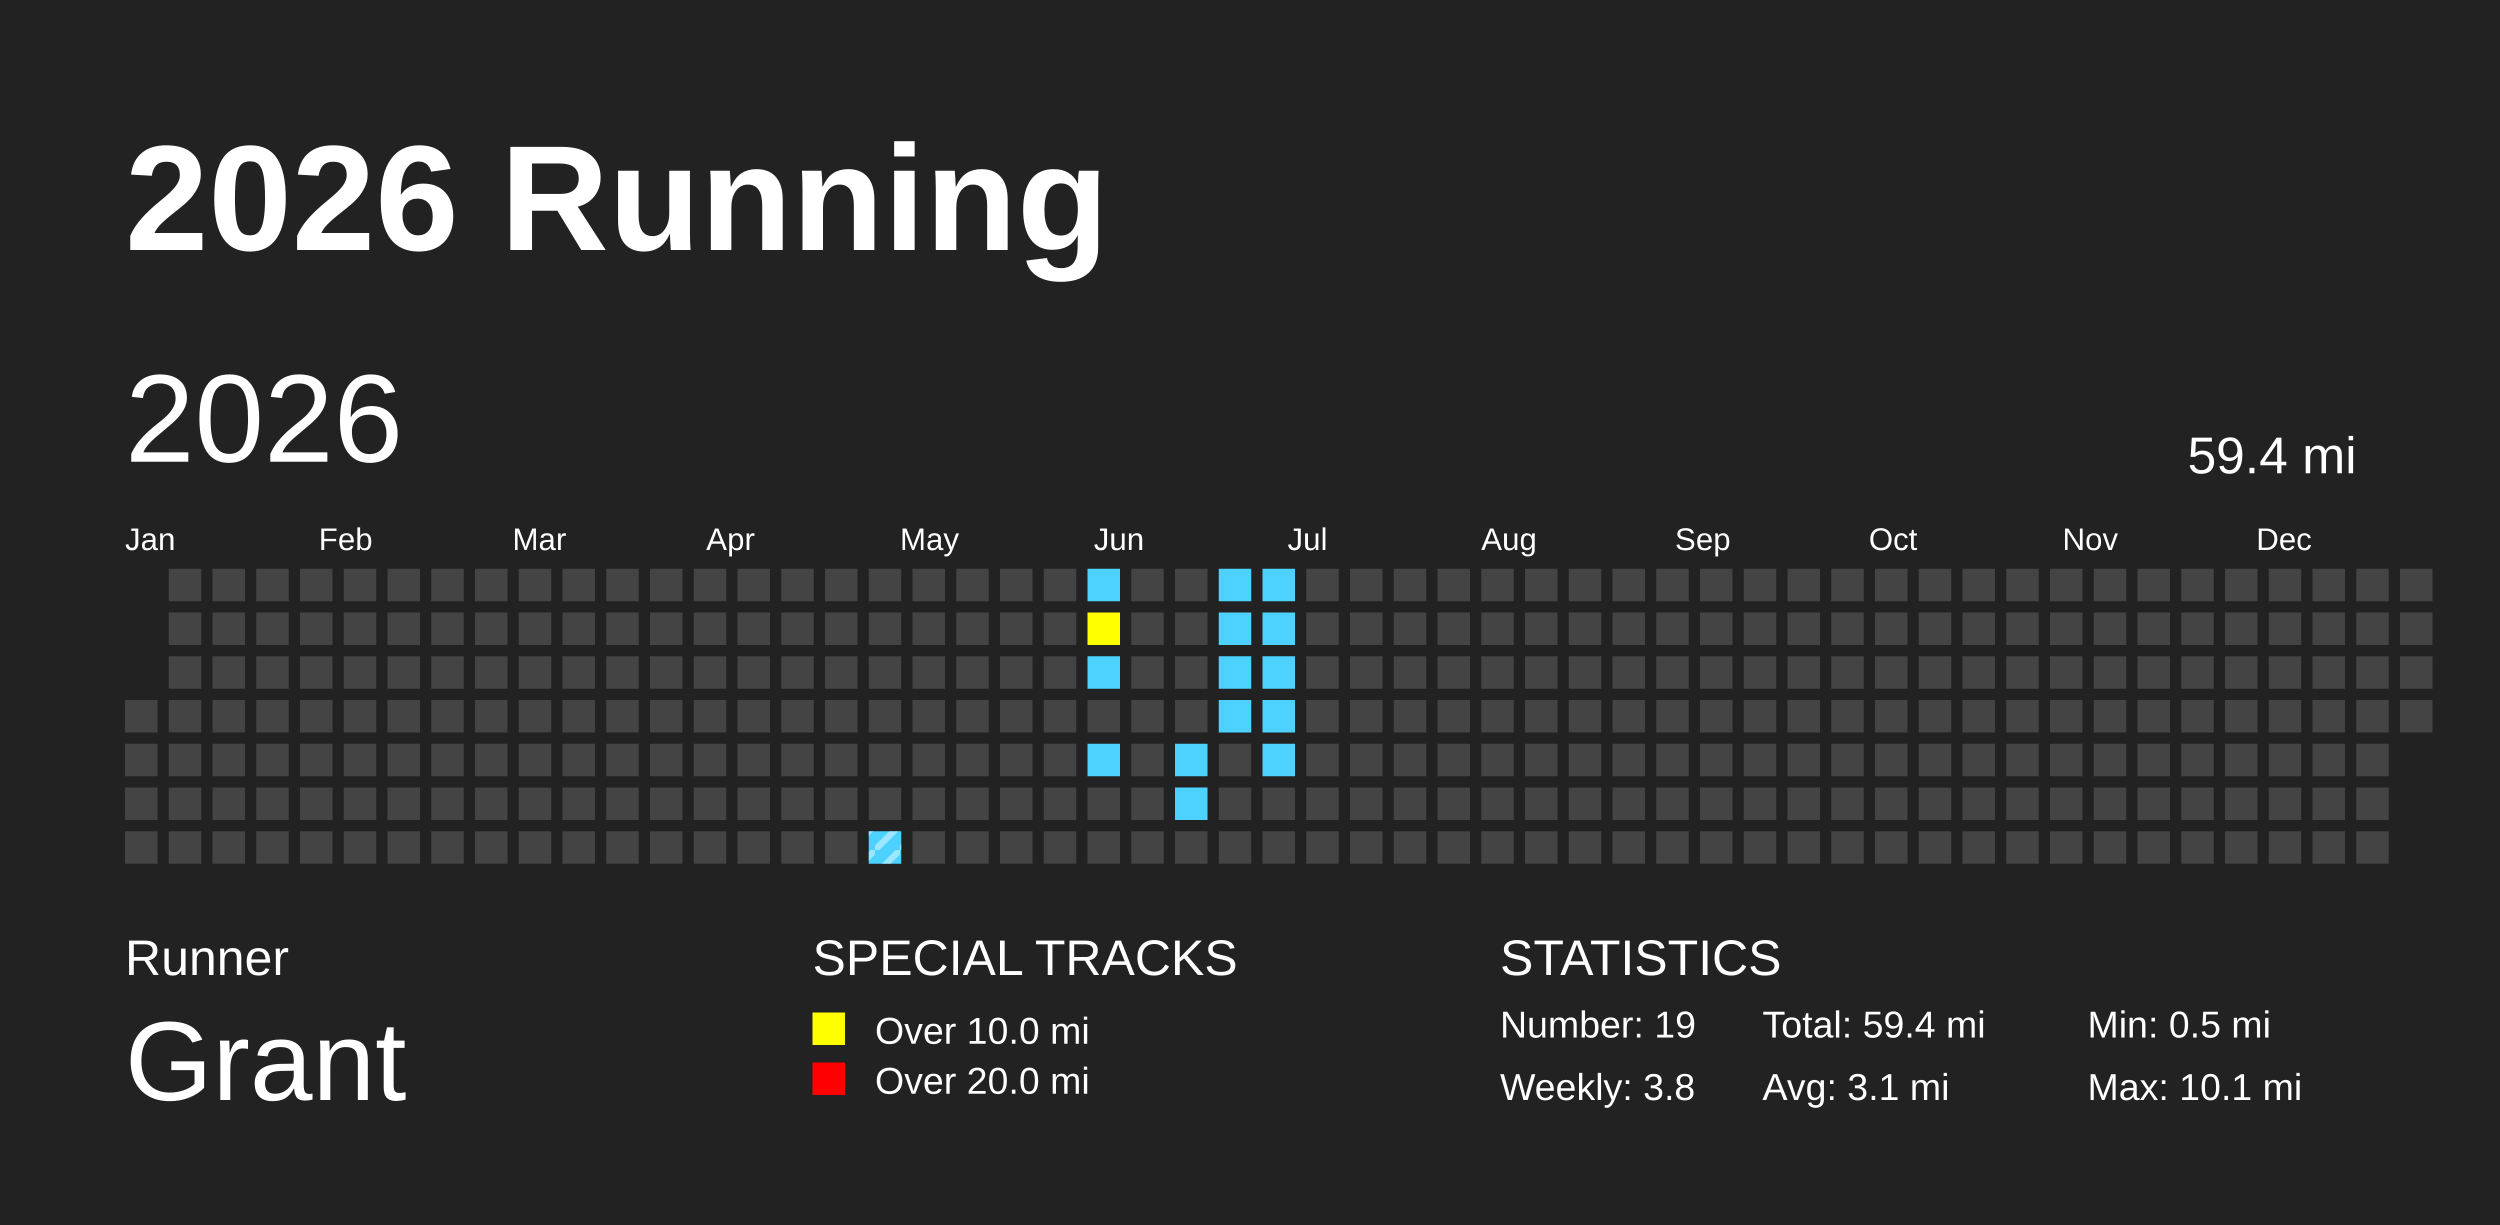
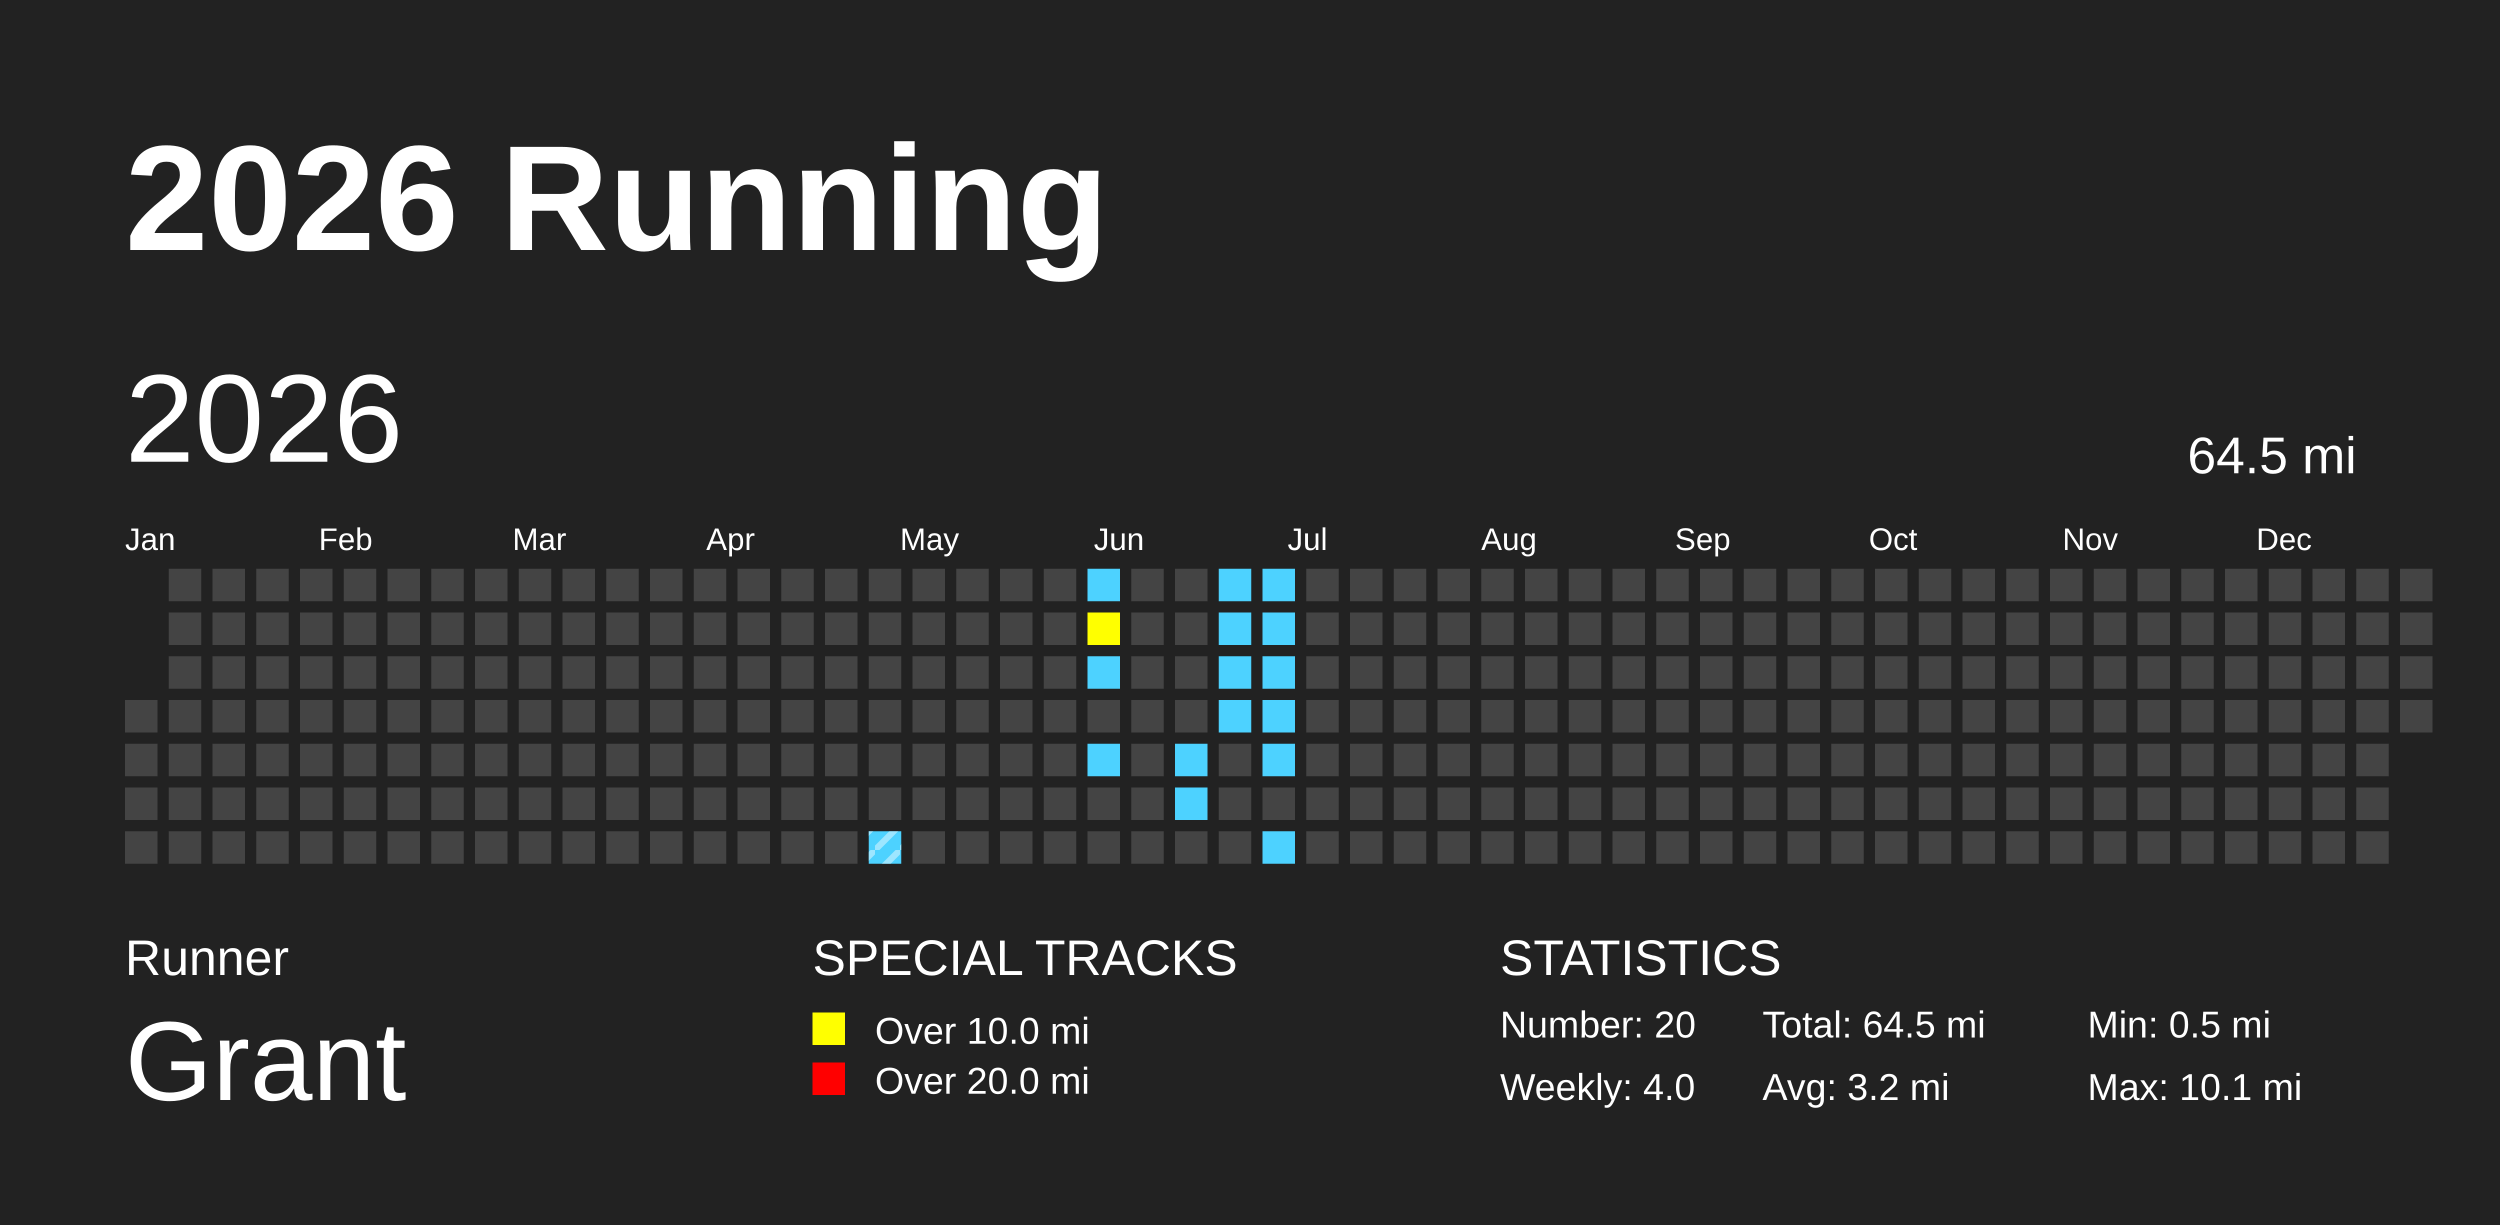
<svg xmlns="http://www.w3.org/2000/svg" baseProfile="full" height="98mm" version="1.1" viewBox="0,0,200,98" width="200mm">
  <defs>
    <pattern height="2" id="indoor-stripe" patternUnits="userSpaceOnUse" width="2">
      <line stroke="white" stroke-opacity="0.45" stroke-width="0.5" x1="0" x2="2" y1="2" y2="0" />
    </pattern>
  </defs>
  <rect fill="#222222" height="98" width="200" x="0" y="0" />
  <text fill="#FFFFFF" style="font-size:12px; font-family:Arial; font-weight:bold;" x="10" y="20">2026 Running</text>
  <text fill="#FFFFFF" style="font-size:4px; font-family:Arial" x="10" y="78">Runner</text>
  <text fill="#FFFFFF" style="font-size:9px; font-family:Arial" x="10" y="88">Grant</text>
  <text fill="#FFFFFF" style="font-size:4px; font-family:Arial" x="65" y="78">SPECIAL TRACKS</text>
  <rect fill="yellow" height="2.6" width="2.6" x="65" y="81" />
  <text fill="#FFFFFF" style="font-size:3px; font-family:Arial" x="70" y="83.5">Over 10.0 mi</text>
  <rect fill="red" height="2.6" width="2.6" x="65" y="85" />
  <text fill="#FFFFFF" style="font-size:3px; font-family:Arial" x="70" y="87.5">Over 20.0 mi</text>
  <text fill="#FFFFFF" style="font-size:4px; font-family:Arial" x="120" y="78">STATISTICS</text>
-   <text fill="#FFFFFF" style="font-size:3px; font-family:Arial" x="120" y="83">Number: 19</text>
-   <text fill="#FFFFFF" style="font-size:3px; font-family:Arial" x="120" y="88">Weekly: 3.8</text>
-   <text fill="#FFFFFF" style="font-size:3px; font-family:Arial" x="141" y="83">Total: 59.4 mi</text>
-   <text fill="#FFFFFF" style="font-size:3px; font-family:Arial" x="141" y="88">Avg: 3.1 mi</text>
+   <text fill="#FFFFFF" style="font-size:3px; font-family:Arial" x="120" y="83">Number: 20</text>
+   <text fill="#FFFFFF" style="font-size:3px; font-family:Arial" x="120" y="88">Weekly: 4.0</text>
+   <text fill="#FFFFFF" style="font-size:3px; font-family:Arial" x="141" y="83">Total: 64.5 mi</text>
+   <text fill="#FFFFFF" style="font-size:3px; font-family:Arial" x="141" y="88">Avg: 3.2 mi</text>
  <text fill="#FFFFFF" style="font-size:3px; font-family:Arial" x="167" y="83">Min: 0.5 mi</text>
  <text fill="#FFFFFF" style="font-size:3px; font-family:Arial" x="167" y="88">Max: 10.1 mi</text>
  <text dominant-baseline="hanging" fill="#FFFFFF" style="font-size:10.0px; font-family:Arial;" x="10" y="30">2026</text>
-   <text dominant-baseline="hanging" fill="#FFFFFF" style="font-size:4.125px; font-family:Arial;" x="175" y="35">59.4 mi</text>
+   <text dominant-baseline="hanging" fill="#FFFFFF" style="font-size:4.125px; font-family:Arial;" x="175" y="35">64.5 mi</text>
  <text fill="#FFFFFF" style="font-size:2.5px; font-family:Arial" x="10.0" y="44">Jan</text>
  <text fill="#FFFFFF" style="font-size:2.5px; font-family:Arial" x="25.5" y="44">Feb</text>
  <text fill="#FFFFFF" style="font-size:2.5px; font-family:Arial" x="41.0" y="44">Mar</text>
  <text fill="#FFFFFF" style="font-size:2.5px; font-family:Arial" x="56.5" y="44">Apr</text>
  <text fill="#FFFFFF" style="font-size:2.5px; font-family:Arial" x="72.0" y="44">May</text>
  <text fill="#FFFFFF" style="font-size:2.5px; font-family:Arial" x="87.5" y="44">Jun</text>
  <text fill="#FFFFFF" style="font-size:2.5px; font-family:Arial" x="103.0" y="44">Jul</text>
  <text fill="#FFFFFF" style="font-size:2.5px; font-family:Arial" x="118.5" y="44">Aug</text>
  <text fill="#FFFFFF" style="font-size:2.5px; font-family:Arial" x="134.0" y="44">Sep</text>
  <text fill="#FFFFFF" style="font-size:2.5px; font-family:Arial" x="149.5" y="44">Oct</text>
  <text fill="#FFFFFF" style="font-size:2.5px; font-family:Arial" x="165.0" y="44">Nov</text>
  <text fill="#FFFFFF" style="font-size:2.5px; font-family:Arial" x="180.5" y="44">Dec</text>
  <rect fill="#444444" height="2.6" width="2.6" x="10.0" y="56.0" />
  <rect fill="#444444" height="2.6" width="2.6" x="10.0" y="59.5" />
  <rect fill="#444444" height="2.6" width="2.6" x="10.0" y="63.0" />
  <rect fill="#444444" height="2.6" width="2.6" x="10.0" y="66.5" />
  <rect fill="#444444" height="2.6" width="2.6" x="13.5" y="45.5" />
  <rect fill="#444444" height="2.6" width="2.6" x="13.5" y="49.0" />
  <rect fill="#444444" height="2.6" width="2.6" x="13.5" y="52.5" />
  <rect fill="#444444" height="2.6" width="2.6" x="13.5" y="56.0" />
  <rect fill="#444444" height="2.6" width="2.6" x="13.5" y="59.5" />
  <rect fill="#444444" height="2.6" width="2.6" x="13.5" y="63.0" />
  <rect fill="#444444" height="2.6" width="2.6" x="13.5" y="66.5" />
  <rect fill="#444444" height="2.6" width="2.6" x="17.0" y="45.5" />
  <rect fill="#444444" height="2.6" width="2.6" x="17.0" y="49.0" />
  <rect fill="#444444" height="2.6" width="2.6" x="17.0" y="52.5" />
  <rect fill="#444444" height="2.6" width="2.6" x="17.0" y="56.0" />
  <rect fill="#444444" height="2.6" width="2.6" x="17.0" y="59.5" />
  <rect fill="#444444" height="2.6" width="2.6" x="17.0" y="63.0" />
  <rect fill="#444444" height="2.6" width="2.6" x="17.0" y="66.5" />
  <rect fill="#444444" height="2.6" width="2.6" x="20.5" y="45.5" />
  <rect fill="#444444" height="2.6" width="2.6" x="20.5" y="49.0" />
  <rect fill="#444444" height="2.6" width="2.6" x="20.5" y="52.5" />
  <rect fill="#444444" height="2.6" width="2.6" x="20.5" y="56.0" />
  <rect fill="#444444" height="2.6" width="2.6" x="20.5" y="59.5" />
  <rect fill="#444444" height="2.6" width="2.6" x="20.5" y="63.0" />
  <rect fill="#444444" height="2.6" width="2.6" x="20.5" y="66.5" />
  <rect fill="#444444" height="2.6" width="2.6" x="24.0" y="45.5" />
  <rect fill="#444444" height="2.6" width="2.6" x="24.0" y="49.0" />
  <rect fill="#444444" height="2.6" width="2.6" x="24.0" y="52.5" />
  <rect fill="#444444" height="2.6" width="2.6" x="24.0" y="56.0" />
  <rect fill="#444444" height="2.6" width="2.6" x="24.0" y="59.5" />
  <rect fill="#444444" height="2.6" width="2.6" x="24.0" y="63.0" />
  <rect fill="#444444" height="2.6" width="2.6" x="24.0" y="66.5" />
  <rect fill="#444444" height="2.6" width="2.6" x="27.5" y="45.5" />
  <rect fill="#444444" height="2.6" width="2.6" x="27.5" y="49.0" />
  <rect fill="#444444" height="2.6" width="2.6" x="27.5" y="52.5" />
  <rect fill="#444444" height="2.6" width="2.6" x="27.5" y="56.0" />
  <rect fill="#444444" height="2.6" width="2.6" x="27.5" y="59.5" />
  <rect fill="#444444" height="2.6" width="2.6" x="27.5" y="63.0" />
  <rect fill="#444444" height="2.6" width="2.6" x="27.5" y="66.5" />
  <rect fill="#444444" height="2.6" width="2.6" x="31.0" y="45.5" />
  <rect fill="#444444" height="2.6" width="2.6" x="31.0" y="49.0" />
  <rect fill="#444444" height="2.6" width="2.6" x="31.0" y="52.5" />
  <rect fill="#444444" height="2.6" width="2.6" x="31.0" y="56.0" />
  <rect fill="#444444" height="2.6" width="2.6" x="31.0" y="59.5" />
  <rect fill="#444444" height="2.6" width="2.6" x="31.0" y="63.0" />
  <rect fill="#444444" height="2.6" width="2.6" x="31.0" y="66.5" />
  <rect fill="#444444" height="2.6" width="2.6" x="34.5" y="45.5" />
  <rect fill="#444444" height="2.6" width="2.6" x="34.5" y="49.0" />
  <rect fill="#444444" height="2.6" width="2.6" x="34.5" y="52.5" />
  <rect fill="#444444" height="2.6" width="2.6" x="34.5" y="56.0" />
  <rect fill="#444444" height="2.6" width="2.6" x="34.5" y="59.5" />
  <rect fill="#444444" height="2.6" width="2.6" x="34.5" y="63.0" />
  <rect fill="#444444" height="2.6" width="2.6" x="34.5" y="66.5" />
  <rect fill="#444444" height="2.6" width="2.6" x="38.0" y="45.5" />
  <rect fill="#444444" height="2.6" width="2.6" x="38.0" y="49.0" />
  <rect fill="#444444" height="2.6" width="2.6" x="38.0" y="52.5" />
  <rect fill="#444444" height="2.6" width="2.6" x="38.0" y="56.0" />
  <rect fill="#444444" height="2.6" width="2.6" x="38.0" y="59.5" />
  <rect fill="#444444" height="2.6" width="2.6" x="38.0" y="63.0" />
  <rect fill="#444444" height="2.6" width="2.6" x="38.0" y="66.5" />
  <rect fill="#444444" height="2.6" width="2.6" x="41.5" y="45.5" />
  <rect fill="#444444" height="2.6" width="2.6" x="41.5" y="49.0" />
  <rect fill="#444444" height="2.6" width="2.6" x="41.5" y="52.5" />
  <rect fill="#444444" height="2.6" width="2.6" x="41.5" y="56.0" />
  <rect fill="#444444" height="2.6" width="2.6" x="41.5" y="59.5" />
  <rect fill="#444444" height="2.6" width="2.6" x="41.5" y="63.0" />
  <rect fill="#444444" height="2.6" width="2.6" x="41.5" y="66.5" />
  <rect fill="#444444" height="2.6" width="2.6" x="45.0" y="45.5" />
  <rect fill="#444444" height="2.6" width="2.6" x="45.0" y="49.0" />
  <rect fill="#444444" height="2.6" width="2.6" x="45.0" y="52.5" />
  <rect fill="#444444" height="2.6" width="2.6" x="45.0" y="56.0" />
  <rect fill="#444444" height="2.6" width="2.6" x="45.0" y="59.5" />
  <rect fill="#444444" height="2.6" width="2.6" x="45.0" y="63.0" />
  <rect fill="#444444" height="2.6" width="2.6" x="45.0" y="66.5" />
  <rect fill="#444444" height="2.6" width="2.6" x="48.5" y="45.5" />
  <rect fill="#444444" height="2.6" width="2.6" x="48.5" y="49.0" />
  <rect fill="#444444" height="2.6" width="2.6" x="48.5" y="52.5" />
  <rect fill="#444444" height="2.6" width="2.6" x="48.5" y="56.0" />
  <rect fill="#444444" height="2.6" width="2.6" x="48.5" y="59.5" />
  <rect fill="#444444" height="2.6" width="2.6" x="48.5" y="63.0" />
  <rect fill="#444444" height="2.6" width="2.6" x="48.5" y="66.5" />
  <rect fill="#444444" height="2.6" width="2.6" x="52.0" y="45.5" />
  <rect fill="#444444" height="2.6" width="2.6" x="52.0" y="49.0" />
  <rect fill="#444444" height="2.6" width="2.6" x="52.0" y="52.5" />
  <rect fill="#444444" height="2.6" width="2.6" x="52.0" y="56.0" />
  <rect fill="#444444" height="2.6" width="2.6" x="52.0" y="59.5" />
  <rect fill="#444444" height="2.6" width="2.6" x="52.0" y="63.0" />
  <rect fill="#444444" height="2.6" width="2.6" x="52.0" y="66.5" />
  <rect fill="#444444" height="2.6" width="2.6" x="55.5" y="45.5" />
  <rect fill="#444444" height="2.6" width="2.6" x="55.5" y="49.0" />
  <rect fill="#444444" height="2.6" width="2.6" x="55.5" y="52.5" />
  <rect fill="#444444" height="2.6" width="2.6" x="55.5" y="56.0" />
  <rect fill="#444444" height="2.6" width="2.6" x="55.5" y="59.5" />
  <rect fill="#444444" height="2.6" width="2.6" x="55.5" y="63.0" />
  <rect fill="#444444" height="2.6" width="2.6" x="55.5" y="66.5" />
  <rect fill="#444444" height="2.6" width="2.6" x="59.0" y="45.5" />
  <rect fill="#444444" height="2.6" width="2.6" x="59.0" y="49.0" />
  <rect fill="#444444" height="2.6" width="2.6" x="59.0" y="52.5" />
  <rect fill="#444444" height="2.6" width="2.6" x="59.0" y="56.0" />
  <rect fill="#444444" height="2.6" width="2.6" x="59.0" y="59.5" />
  <rect fill="#444444" height="2.6" width="2.6" x="59.0" y="63.0" />
  <rect fill="#444444" height="2.6" width="2.6" x="59.0" y="66.5" />
  <rect fill="#444444" height="2.6" width="2.6" x="62.5" y="45.5" />
  <rect fill="#444444" height="2.6" width="2.6" x="62.5" y="49.0" />
  <rect fill="#444444" height="2.6" width="2.6" x="62.5" y="52.5" />
  <rect fill="#444444" height="2.6" width="2.6" x="62.5" y="56.0" />
  <rect fill="#444444" height="2.6" width="2.6" x="62.5" y="59.5" />
  <rect fill="#444444" height="2.6" width="2.6" x="62.5" y="63.0" />
  <rect fill="#444444" height="2.6" width="2.6" x="62.5" y="66.5" />
  <rect fill="#444444" height="2.6" width="2.6" x="66.0" y="45.5" />
  <rect fill="#444444" height="2.6" width="2.6" x="66.0" y="49.0" />
  <rect fill="#444444" height="2.6" width="2.6" x="66.0" y="52.5" />
  <rect fill="#444444" height="2.6" width="2.6" x="66.0" y="56.0" />
  <rect fill="#444444" height="2.6" width="2.6" x="66.0" y="59.5" />
  <rect fill="#444444" height="2.6" width="2.6" x="66.0" y="63.0" />
  <rect fill="#444444" height="2.6" width="2.6" x="66.0" y="66.5" />
  <rect fill="#444444" height="2.6" width="2.6" x="69.5" y="45.5" />
  <rect fill="#444444" height="2.6" width="2.6" x="69.5" y="49.0" />
  <rect fill="#444444" height="2.6" width="2.6" x="69.5" y="52.5" />
  <rect fill="#444444" height="2.6" width="2.6" x="69.5" y="56.0" />
  <rect fill="#444444" height="2.6" width="2.6" x="69.5" y="59.5" />
  <rect fill="#444444" height="2.6" width="2.6" x="69.5" y="63.0" />
  <rect fill="#4DD2FF" height="2.6" width="2.6" x="69.5" y="66.5" />
  <rect fill="url(#indoor-stripe)" height="2.6" style="pointer-events: none;" width="2.6" x="69.5" y="66.5" />
  <rect fill="#444444" height="2.6" width="2.6" x="73.0" y="45.5" />
  <rect fill="#444444" height="2.6" width="2.6" x="73.0" y="49.0" />
  <rect fill="#444444" height="2.6" width="2.6" x="73.0" y="52.5" />
  <rect fill="#444444" height="2.6" width="2.6" x="73.0" y="56.0" />
  <rect fill="#444444" height="2.6" width="2.6" x="73.0" y="59.5" />
  <rect fill="#444444" height="2.6" width="2.6" x="73.0" y="63.0" />
  <rect fill="#444444" height="2.6" width="2.6" x="73.0" y="66.5" />
  <rect fill="#444444" height="2.6" width="2.6" x="76.5" y="45.5" />
  <rect fill="#444444" height="2.6" width="2.6" x="76.5" y="49.0" />
  <rect fill="#444444" height="2.6" width="2.6" x="76.5" y="52.5" />
  <rect fill="#444444" height="2.6" width="2.6" x="76.5" y="56.0" />
  <rect fill="#444444" height="2.6" width="2.6" x="76.5" y="59.5" />
  <rect fill="#444444" height="2.6" width="2.6" x="76.5" y="63.0" />
  <rect fill="#444444" height="2.6" width="2.6" x="76.5" y="66.5" />
  <rect fill="#444444" height="2.6" width="2.6" x="80.0" y="45.5" />
  <rect fill="#444444" height="2.6" width="2.6" x="80.0" y="49.0" />
  <rect fill="#444444" height="2.6" width="2.6" x="80.0" y="52.5" />
  <rect fill="#444444" height="2.6" width="2.6" x="80.0" y="56.0" />
  <rect fill="#444444" height="2.6" width="2.6" x="80.0" y="59.5" />
  <rect fill="#444444" height="2.6" width="2.6" x="80.0" y="63.0" />
  <rect fill="#444444" height="2.6" width="2.6" x="80.0" y="66.5" />
  <rect fill="#444444" height="2.6" width="2.6" x="83.5" y="45.5" />
  <rect fill="#444444" height="2.6" width="2.6" x="83.5" y="49.0" />
  <rect fill="#444444" height="2.6" width="2.6" x="83.5" y="52.5" />
  <rect fill="#444444" height="2.6" width="2.6" x="83.5" y="56.0" />
  <rect fill="#444444" height="2.6" width="2.6" x="83.5" y="59.5" />
  <rect fill="#444444" height="2.6" width="2.6" x="83.5" y="63.0" />
  <rect fill="#444444" height="2.6" width="2.6" x="83.5" y="66.5" />
  <rect fill="#4DD2FF" height="2.6" width="2.6" x="87.0" y="45.5" />
  <rect fill="yellow" height="2.6" width="2.6" x="87.0" y="49.0" />
  <rect fill="#4DD2FF" height="2.6" width="2.6" x="87.0" y="52.5" />
  <rect fill="#444444" height="2.6" width="2.6" x="87.0" y="56.0" />
  <rect fill="#4DD2FF" height="2.6" width="2.6" x="87.0" y="59.5" />
  <rect fill="#444444" height="2.6" width="2.6" x="87.0" y="63.0" />
  <rect fill="#444444" height="2.6" width="2.6" x="87.0" y="66.5" />
  <rect fill="#444444" height="2.6" width="2.6" x="90.5" y="45.5" />
  <rect fill="#444444" height="2.6" width="2.6" x="90.5" y="49.0" />
  <rect fill="#444444" height="2.6" width="2.6" x="90.5" y="52.5" />
  <rect fill="#444444" height="2.6" width="2.6" x="90.5" y="56.0" />
  <rect fill="#444444" height="2.6" width="2.6" x="90.5" y="59.5" />
  <rect fill="#444444" height="2.6" width="2.6" x="90.5" y="63.0" />
  <rect fill="#444444" height="2.6" width="2.6" x="90.5" y="66.5" />
  <rect fill="#444444" height="2.6" width="2.6" x="94.0" y="45.5" />
  <rect fill="#444444" height="2.6" width="2.6" x="94.0" y="49.0" />
  <rect fill="#444444" height="2.6" width="2.6" x="94.0" y="52.5" />
  <rect fill="#444444" height="2.6" width="2.6" x="94.0" y="56.0" />
  <rect fill="#4DD2FF" height="2.6" width="2.6" x="94.0" y="59.5" />
  <rect fill="#4DD2FF" height="2.6" width="2.6" x="94.0" y="63.0" />
  <rect fill="#444444" height="2.6" width="2.6" x="94.0" y="66.5" />
  <rect fill="#4DD2FF" height="2.6" width="2.6" x="97.5" y="45.5" />
  <rect fill="#4DD2FF" height="2.6" width="2.6" x="97.5" y="49.0" />
  <rect fill="#4DD2FF" height="2.6" width="2.6" x="97.5" y="52.5" />
  <rect fill="#4DD2FF" height="2.6" width="2.6" x="97.5" y="56.0" />
  <rect fill="#444444" height="2.6" width="2.6" x="97.5" y="59.5" />
  <rect fill="#444444" height="2.6" width="2.6" x="97.5" y="63.0" />
  <rect fill="#444444" height="2.6" width="2.6" x="97.5" y="66.5" />
  <rect fill="#4DD2FF" height="2.6" width="2.6" x="101.0" y="45.5" />
  <rect fill="#4DD2FF" height="2.6" width="2.6" x="101.0" y="49.0" />
  <rect fill="#4DD2FF" height="2.6" width="2.6" x="101.0" y="52.5" />
  <rect fill="#4DD2FF" height="2.6" width="2.6" x="101.0" y="56.0" />
  <rect fill="#4DD2FF" height="2.6" width="2.6" x="101.0" y="59.5" />
  <rect fill="#444444" height="2.6" width="2.6" x="101.0" y="63.0" />
-   <rect fill="#444444" height="2.6" width="2.6" x="101.0" y="66.5" />
+   <rect fill="#4DD2FF" height="2.6" width="2.6" x="101.0" y="66.5" />
  <rect fill="#444444" height="2.6" width="2.6" x="104.5" y="45.5" />
  <rect fill="#444444" height="2.6" width="2.6" x="104.5" y="49.0" />
  <rect fill="#444444" height="2.6" width="2.6" x="104.5" y="52.5" />
  <rect fill="#444444" height="2.6" width="2.6" x="104.5" y="56.0" />
  <rect fill="#444444" height="2.6" width="2.6" x="104.5" y="59.5" />
  <rect fill="#444444" height="2.6" width="2.6" x="104.5" y="63.0" />
  <rect fill="#444444" height="2.6" width="2.6" x="104.5" y="66.5" />
  <rect fill="#444444" height="2.6" width="2.6" x="108.0" y="45.5" />
  <rect fill="#444444" height="2.6" width="2.6" x="108.0" y="49.0" />
  <rect fill="#444444" height="2.6" width="2.6" x="108.0" y="52.5" />
  <rect fill="#444444" height="2.6" width="2.6" x="108.0" y="56.0" />
  <rect fill="#444444" height="2.6" width="2.6" x="108.0" y="59.5" />
  <rect fill="#444444" height="2.6" width="2.6" x="108.0" y="63.0" />
  <rect fill="#444444" height="2.6" width="2.6" x="108.0" y="66.5" />
  <rect fill="#444444" height="2.6" width="2.6" x="111.5" y="45.5" />
  <rect fill="#444444" height="2.6" width="2.6" x="111.5" y="49.0" />
  <rect fill="#444444" height="2.6" width="2.6" x="111.5" y="52.5" />
  <rect fill="#444444" height="2.6" width="2.6" x="111.5" y="56.0" />
  <rect fill="#444444" height="2.6" width="2.6" x="111.5" y="59.5" />
  <rect fill="#444444" height="2.6" width="2.6" x="111.5" y="63.0" />
  <rect fill="#444444" height="2.6" width="2.6" x="111.5" y="66.5" />
  <rect fill="#444444" height="2.6" width="2.6" x="115.0" y="45.5" />
  <rect fill="#444444" height="2.6" width="2.6" x="115.0" y="49.0" />
  <rect fill="#444444" height="2.6" width="2.6" x="115.0" y="52.5" />
  <rect fill="#444444" height="2.6" width="2.6" x="115.0" y="56.0" />
  <rect fill="#444444" height="2.6" width="2.6" x="115.0" y="59.5" />
  <rect fill="#444444" height="2.6" width="2.6" x="115.0" y="63.0" />
  <rect fill="#444444" height="2.6" width="2.6" x="115.0" y="66.5" />
  <rect fill="#444444" height="2.6" width="2.6" x="118.5" y="45.5" />
  <rect fill="#444444" height="2.6" width="2.6" x="118.5" y="49.0" />
  <rect fill="#444444" height="2.6" width="2.6" x="118.5" y="52.5" />
  <rect fill="#444444" height="2.6" width="2.6" x="118.5" y="56.0" />
  <rect fill="#444444" height="2.6" width="2.6" x="118.5" y="59.5" />
  <rect fill="#444444" height="2.6" width="2.6" x="118.5" y="63.0" />
  <rect fill="#444444" height="2.6" width="2.6" x="118.5" y="66.5" />
  <rect fill="#444444" height="2.6" width="2.6" x="122.0" y="45.5" />
  <rect fill="#444444" height="2.6" width="2.6" x="122.0" y="49.0" />
  <rect fill="#444444" height="2.6" width="2.6" x="122.0" y="52.5" />
  <rect fill="#444444" height="2.6" width="2.6" x="122.0" y="56.0" />
  <rect fill="#444444" height="2.6" width="2.6" x="122.0" y="59.5" />
  <rect fill="#444444" height="2.6" width="2.6" x="122.0" y="63.0" />
  <rect fill="#444444" height="2.6" width="2.6" x="122.0" y="66.5" />
  <rect fill="#444444" height="2.6" width="2.6" x="125.5" y="45.5" />
  <rect fill="#444444" height="2.6" width="2.6" x="125.5" y="49.0" />
  <rect fill="#444444" height="2.6" width="2.6" x="125.5" y="52.5" />
  <rect fill="#444444" height="2.6" width="2.6" x="125.5" y="56.0" />
  <rect fill="#444444" height="2.6" width="2.6" x="125.5" y="59.5" />
  <rect fill="#444444" height="2.6" width="2.6" x="125.5" y="63.0" />
  <rect fill="#444444" height="2.6" width="2.6" x="125.5" y="66.5" />
  <rect fill="#444444" height="2.6" width="2.6" x="129.0" y="45.5" />
  <rect fill="#444444" height="2.6" width="2.6" x="129.0" y="49.0" />
  <rect fill="#444444" height="2.6" width="2.6" x="129.0" y="52.5" />
  <rect fill="#444444" height="2.6" width="2.6" x="129.0" y="56.0" />
  <rect fill="#444444" height="2.6" width="2.6" x="129.0" y="59.5" />
  <rect fill="#444444" height="2.6" width="2.6" x="129.0" y="63.0" />
  <rect fill="#444444" height="2.6" width="2.6" x="129.0" y="66.5" />
  <rect fill="#444444" height="2.6" width="2.6" x="132.5" y="45.5" />
  <rect fill="#444444" height="2.6" width="2.6" x="132.5" y="49.0" />
  <rect fill="#444444" height="2.6" width="2.6" x="132.5" y="52.5" />
  <rect fill="#444444" height="2.6" width="2.6" x="132.5" y="56.0" />
  <rect fill="#444444" height="2.6" width="2.6" x="132.5" y="59.5" />
  <rect fill="#444444" height="2.6" width="2.6" x="132.5" y="63.0" />
  <rect fill="#444444" height="2.6" width="2.6" x="132.5" y="66.5" />
  <rect fill="#444444" height="2.6" width="2.6" x="136.0" y="45.5" />
  <rect fill="#444444" height="2.6" width="2.6" x="136.0" y="49.0" />
  <rect fill="#444444" height="2.6" width="2.6" x="136.0" y="52.5" />
  <rect fill="#444444" height="2.6" width="2.6" x="136.0" y="56.0" />
  <rect fill="#444444" height="2.6" width="2.6" x="136.0" y="59.5" />
  <rect fill="#444444" height="2.6" width="2.6" x="136.0" y="63.0" />
  <rect fill="#444444" height="2.6" width="2.6" x="136.0" y="66.5" />
  <rect fill="#444444" height="2.6" width="2.6" x="139.5" y="45.5" />
  <rect fill="#444444" height="2.6" width="2.6" x="139.5" y="49.0" />
  <rect fill="#444444" height="2.6" width="2.6" x="139.5" y="52.5" />
  <rect fill="#444444" height="2.6" width="2.6" x="139.5" y="56.0" />
  <rect fill="#444444" height="2.6" width="2.6" x="139.5" y="59.5" />
  <rect fill="#444444" height="2.6" width="2.6" x="139.5" y="63.0" />
  <rect fill="#444444" height="2.6" width="2.6" x="139.5" y="66.5" />
  <rect fill="#444444" height="2.6" width="2.6" x="143.0" y="45.5" />
  <rect fill="#444444" height="2.6" width="2.6" x="143.0" y="49.0" />
  <rect fill="#444444" height="2.6" width="2.6" x="143.0" y="52.5" />
  <rect fill="#444444" height="2.6" width="2.6" x="143.0" y="56.0" />
  <rect fill="#444444" height="2.6" width="2.6" x="143.0" y="59.5" />
  <rect fill="#444444" height="2.6" width="2.6" x="143.0" y="63.0" />
  <rect fill="#444444" height="2.6" width="2.6" x="143.0" y="66.5" />
  <rect fill="#444444" height="2.6" width="2.6" x="146.5" y="45.5" />
  <rect fill="#444444" height="2.6" width="2.6" x="146.5" y="49.0" />
  <rect fill="#444444" height="2.6" width="2.6" x="146.5" y="52.5" />
  <rect fill="#444444" height="2.6" width="2.6" x="146.5" y="56.0" />
  <rect fill="#444444" height="2.6" width="2.6" x="146.5" y="59.5" />
  <rect fill="#444444" height="2.6" width="2.6" x="146.5" y="63.0" />
  <rect fill="#444444" height="2.6" width="2.6" x="146.5" y="66.5" />
  <rect fill="#444444" height="2.6" width="2.6" x="150.0" y="45.5" />
  <rect fill="#444444" height="2.6" width="2.6" x="150.0" y="49.0" />
  <rect fill="#444444" height="2.6" width="2.6" x="150.0" y="52.5" />
  <rect fill="#444444" height="2.6" width="2.6" x="150.0" y="56.0" />
  <rect fill="#444444" height="2.6" width="2.6" x="150.0" y="59.5" />
  <rect fill="#444444" height="2.6" width="2.6" x="150.0" y="63.0" />
  <rect fill="#444444" height="2.6" width="2.6" x="150.0" y="66.5" />
  <rect fill="#444444" height="2.6" width="2.6" x="153.5" y="45.5" />
  <rect fill="#444444" height="2.6" width="2.6" x="153.5" y="49.0" />
  <rect fill="#444444" height="2.6" width="2.6" x="153.5" y="52.5" />
  <rect fill="#444444" height="2.6" width="2.6" x="153.5" y="56.0" />
  <rect fill="#444444" height="2.6" width="2.6" x="153.5" y="59.5" />
  <rect fill="#444444" height="2.6" width="2.6" x="153.5" y="63.0" />
  <rect fill="#444444" height="2.6" width="2.6" x="153.5" y="66.5" />
  <rect fill="#444444" height="2.6" width="2.6" x="157.0" y="45.5" />
  <rect fill="#444444" height="2.6" width="2.6" x="157.0" y="49.0" />
  <rect fill="#444444" height="2.6" width="2.6" x="157.0" y="52.5" />
  <rect fill="#444444" height="2.6" width="2.6" x="157.0" y="56.0" />
  <rect fill="#444444" height="2.6" width="2.6" x="157.0" y="59.5" />
  <rect fill="#444444" height="2.6" width="2.6" x="157.0" y="63.0" />
  <rect fill="#444444" height="2.6" width="2.6" x="157.0" y="66.5" />
  <rect fill="#444444" height="2.6" width="2.6" x="160.5" y="45.5" />
  <rect fill="#444444" height="2.6" width="2.6" x="160.5" y="49.0" />
  <rect fill="#444444" height="2.6" width="2.6" x="160.5" y="52.5" />
  <rect fill="#444444" height="2.6" width="2.6" x="160.5" y="56.0" />
  <rect fill="#444444" height="2.6" width="2.6" x="160.5" y="59.5" />
  <rect fill="#444444" height="2.6" width="2.6" x="160.5" y="63.0" />
  <rect fill="#444444" height="2.6" width="2.6" x="160.5" y="66.5" />
  <rect fill="#444444" height="2.6" width="2.6" x="164.0" y="45.5" />
  <rect fill="#444444" height="2.6" width="2.6" x="164.0" y="49.0" />
  <rect fill="#444444" height="2.6" width="2.6" x="164.0" y="52.5" />
  <rect fill="#444444" height="2.6" width="2.6" x="164.0" y="56.0" />
  <rect fill="#444444" height="2.6" width="2.6" x="164.0" y="59.5" />
  <rect fill="#444444" height="2.6" width="2.6" x="164.0" y="63.0" />
  <rect fill="#444444" height="2.6" width="2.6" x="164.0" y="66.5" />
  <rect fill="#444444" height="2.6" width="2.6" x="167.5" y="45.5" />
  <rect fill="#444444" height="2.6" width="2.6" x="167.5" y="49.0" />
  <rect fill="#444444" height="2.6" width="2.6" x="167.5" y="52.5" />
  <rect fill="#444444" height="2.6" width="2.6" x="167.5" y="56.0" />
  <rect fill="#444444" height="2.6" width="2.6" x="167.5" y="59.5" />
  <rect fill="#444444" height="2.6" width="2.6" x="167.5" y="63.0" />
  <rect fill="#444444" height="2.6" width="2.6" x="167.5" y="66.5" />
  <rect fill="#444444" height="2.6" width="2.6" x="171.0" y="45.5" />
  <rect fill="#444444" height="2.6" width="2.6" x="171.0" y="49.0" />
  <rect fill="#444444" height="2.6" width="2.6" x="171.0" y="52.5" />
  <rect fill="#444444" height="2.6" width="2.6" x="171.0" y="56.0" />
  <rect fill="#444444" height="2.6" width="2.6" x="171.0" y="59.5" />
  <rect fill="#444444" height="2.6" width="2.6" x="171.0" y="63.0" />
  <rect fill="#444444" height="2.6" width="2.6" x="171.0" y="66.5" />
  <rect fill="#444444" height="2.6" width="2.6" x="174.5" y="45.5" />
  <rect fill="#444444" height="2.6" width="2.6" x="174.5" y="49.0" />
  <rect fill="#444444" height="2.6" width="2.6" x="174.5" y="52.5" />
  <rect fill="#444444" height="2.6" width="2.6" x="174.5" y="56.0" />
  <rect fill="#444444" height="2.6" width="2.6" x="174.5" y="59.5" />
  <rect fill="#444444" height="2.6" width="2.6" x="174.5" y="63.0" />
  <rect fill="#444444" height="2.6" width="2.6" x="174.5" y="66.5" />
  <rect fill="#444444" height="2.6" width="2.6" x="178.0" y="45.5" />
  <rect fill="#444444" height="2.6" width="2.6" x="178.0" y="49.0" />
  <rect fill="#444444" height="2.6" width="2.6" x="178.0" y="52.5" />
  <rect fill="#444444" height="2.6" width="2.6" x="178.0" y="56.0" />
  <rect fill="#444444" height="2.6" width="2.6" x="178.0" y="59.5" />
  <rect fill="#444444" height="2.6" width="2.6" x="178.0" y="63.0" />
  <rect fill="#444444" height="2.6" width="2.6" x="178.0" y="66.5" />
  <rect fill="#444444" height="2.6" width="2.6" x="181.5" y="45.5" />
  <rect fill="#444444" height="2.6" width="2.6" x="181.5" y="49.0" />
  <rect fill="#444444" height="2.6" width="2.6" x="181.5" y="52.5" />
  <rect fill="#444444" height="2.6" width="2.6" x="181.5" y="56.0" />
  <rect fill="#444444" height="2.6" width="2.6" x="181.5" y="59.5" />
  <rect fill="#444444" height="2.6" width="2.6" x="181.5" y="63.0" />
  <rect fill="#444444" height="2.6" width="2.6" x="181.5" y="66.5" />
  <rect fill="#444444" height="2.6" width="2.6" x="185.0" y="45.5" />
  <rect fill="#444444" height="2.6" width="2.6" x="185.0" y="49.0" />
  <rect fill="#444444" height="2.6" width="2.6" x="185.0" y="52.5" />
  <rect fill="#444444" height="2.6" width="2.6" x="185.0" y="56.0" />
  <rect fill="#444444" height="2.6" width="2.6" x="185.0" y="59.5" />
  <rect fill="#444444" height="2.6" width="2.6" x="185.0" y="63.0" />
  <rect fill="#444444" height="2.6" width="2.6" x="185.0" y="66.5" />
  <rect fill="#444444" height="2.6" width="2.6" x="188.5" y="45.5" />
  <rect fill="#444444" height="2.6" width="2.6" x="188.5" y="49.0" />
  <rect fill="#444444" height="2.6" width="2.6" x="188.5" y="52.5" />
  <rect fill="#444444" height="2.6" width="2.6" x="188.5" y="56.0" />
  <rect fill="#444444" height="2.6" width="2.6" x="188.5" y="59.5" />
  <rect fill="#444444" height="2.6" width="2.6" x="188.5" y="63.0" />
  <rect fill="#444444" height="2.6" width="2.6" x="188.5" y="66.5" />
  <rect fill="#444444" height="2.6" width="2.6" x="192.0" y="45.5" />
  <rect fill="#444444" height="2.6" width="2.6" x="192.0" y="49.0" />
  <rect fill="#444444" height="2.6" width="2.6" x="192.0" y="52.5" />
  <rect fill="#444444" height="2.6" width="2.6" x="192.0" y="56.0" />
</svg>
